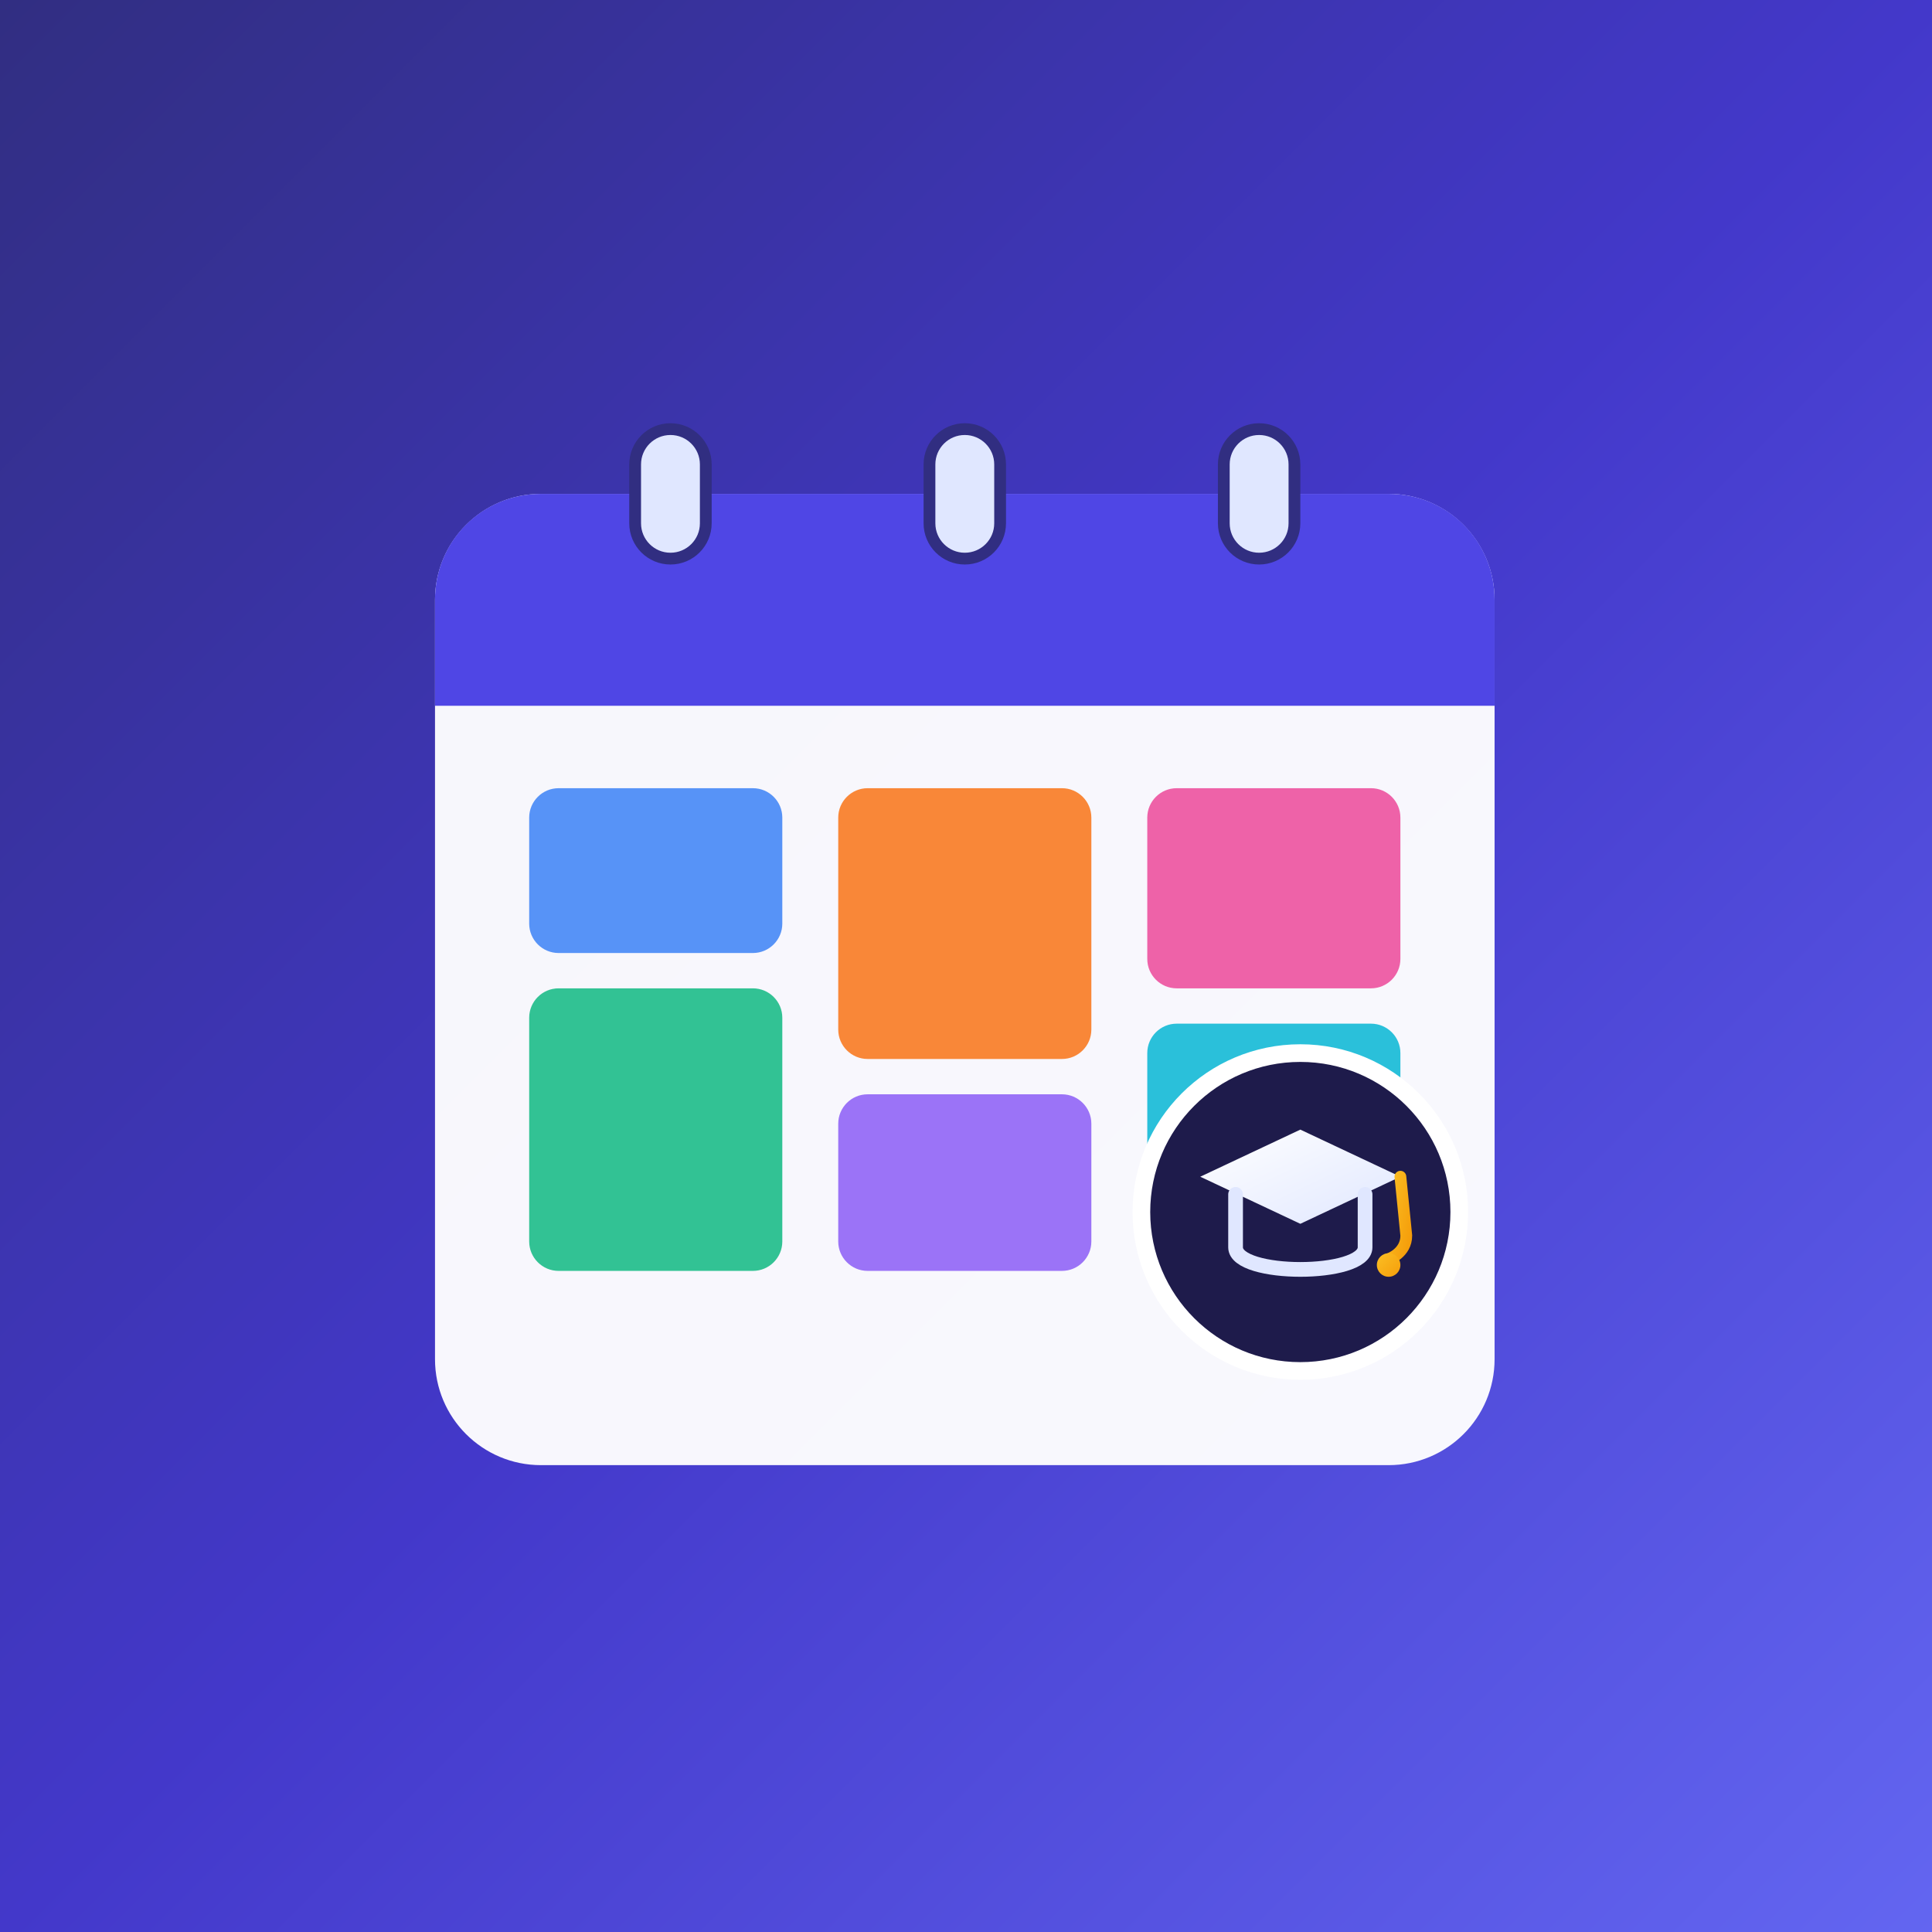
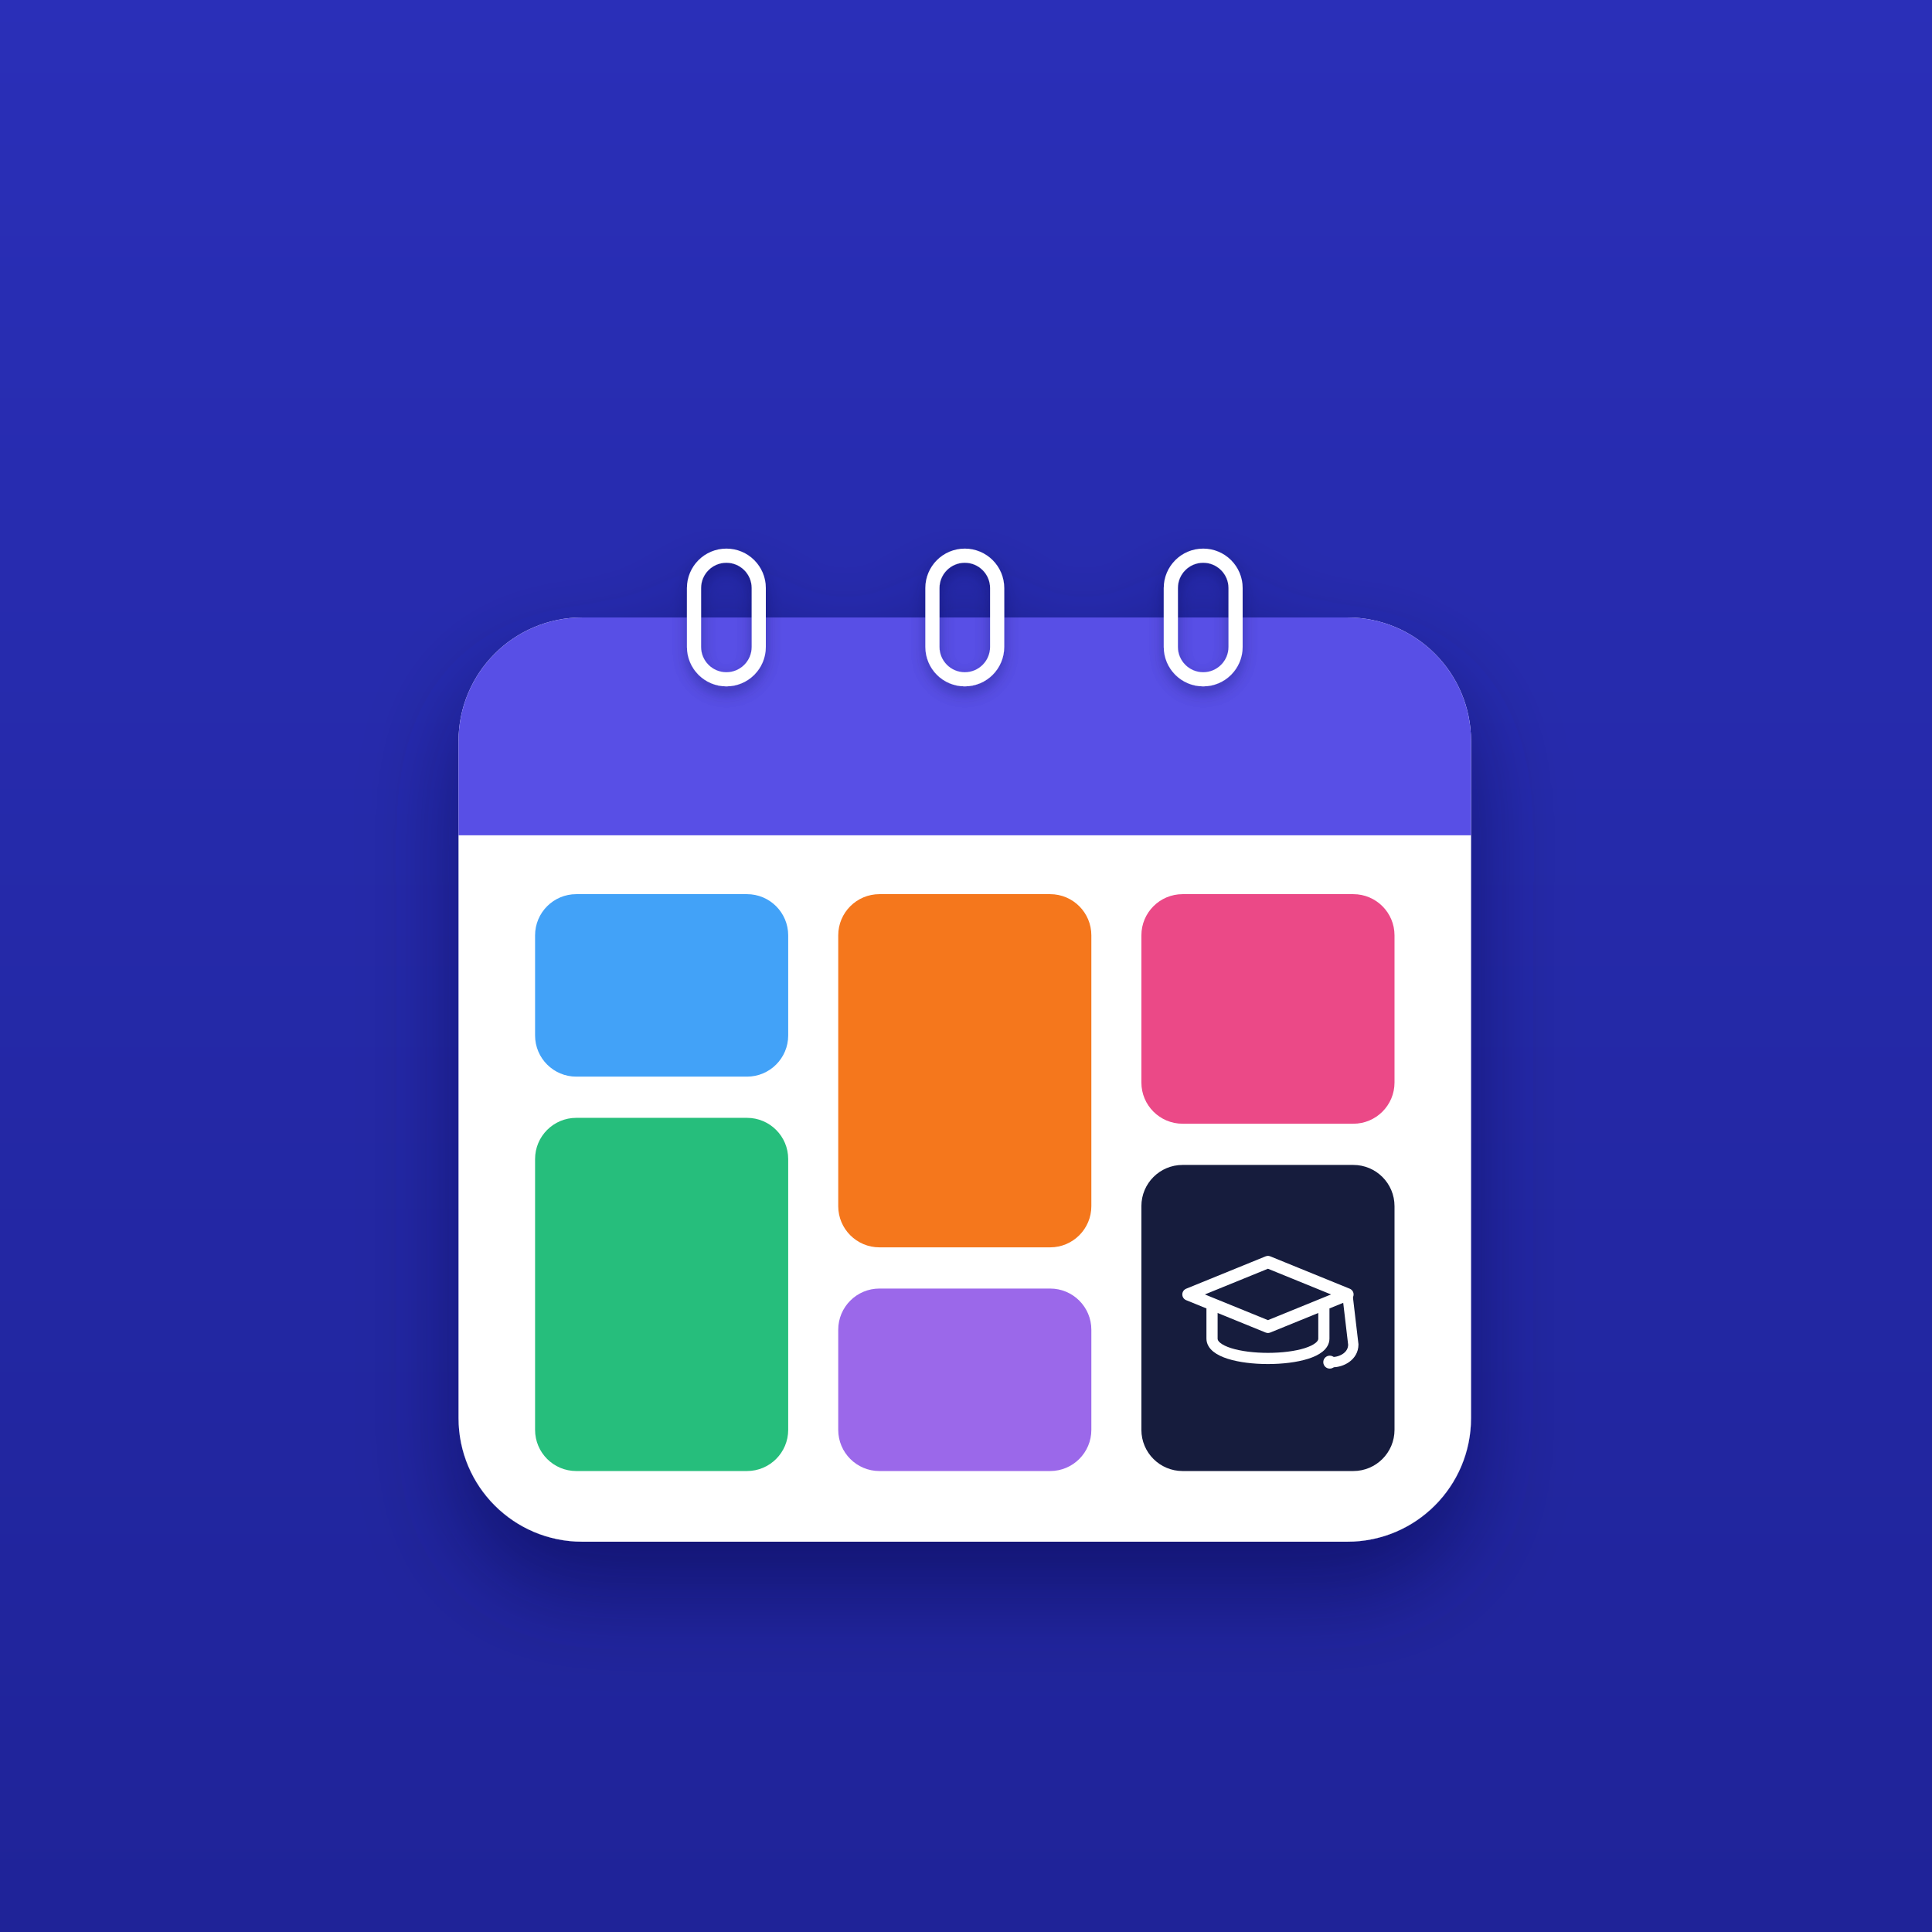
<svg xmlns="http://www.w3.org/2000/svg" viewBox="0 0 512 512" width="512" height="512">
  <defs>
-     <linearGradient id="mBgGrad" x1="0%" y1="0%" x2="100%" y2="100%">
-       <stop offset="0%" stop-color="#312e81" />
-       <stop offset="50%" stop-color="#4338ca" />
-       <stop offset="100%" stop-color="#6366f1" />
+     <linearGradient id="bgGrad" x1="0%" y1="0%" x2="0%" y2="100%">
+       <stop offset="0%" stop-color="#2a2fb8" />
+       <stop offset="100%" stop-color="#1f2398" />
    </linearGradient>
-     <linearGradient id="mCapGrad" x1="0%" y1="0%" x2="100%" y2="100%">
-       <stop offset="0%" stop-color="#ffffff" />
-       <stop offset="100%" stop-color="#e0e7ff" />
-     </linearGradient>
-     <linearGradient id="mGoldGrad" x1="0%" y1="0%" x2="100%" y2="100%">
-       <stop offset="0%" stop-color="#fbbf24" />
-       <stop offset="100%" stop-color="#f59e0b" />
-     </linearGradient>
+     <filter id="cardShadow" x="-20%" y="-15%" width="140%" height="145%">
+       <feDropShadow dx="0" dy="16" stdDeviation="16" flood-color="#0c103e" flood-opacity="0.48" />
+     </filter>
+     <filter id="loopShadow" x="-30%" y="-20%" width="160%" height="160%">
+       <feDropShadow dx="0" dy="2.5" stdDeviation="2.5" flood-color="#0c103e" flood-opacity="0.32" />
+     </filter>
+     <clipPath id="cardClip">
+       <rect x="84" y="138" width="344" height="314" rx="42" ry="42" />
+     </clipPath>
  </defs>
-   <rect width="512" height="512" fill="url(#mBgGrad)" />
+   <rect width="512" height="512" fill="url(#bgGrad)" />
  <g transform="translate(56, 56) scale(0.78)">
-     <rect x="76" y="96" width="360" height="330" rx="36" fill="#ffffff" fill-opacity="0.96" />
-     <path d="M 76 132 C 76 112 92 96 112 96 L 400 96 C 420 96 436 112 436 132 L 436 168 L 76 168 Z" fill="#4f46e5" />
-     <rect x="144" y="74" width="24" height="44" rx="12" fill="#e0e7ff" stroke="#312e81" stroke-width="4" />
-     <rect x="244" y="74" width="24" height="44" rx="12" fill="#e0e7ff" stroke="#312e81" stroke-width="4" />
-     <rect x="344" y="74" width="24" height="44" rx="12" fill="#e0e7ff" stroke="#312e81" stroke-width="4" />
-     <rect x="108" y="196" width="86" height="56" rx="10" fill="#3b82f6" fill-opacity="0.85" />
-     <rect x="108" y="264" width="86" height="96" rx="10" fill="#10b981" fill-opacity="0.85" />
-     <rect x="213" y="196" width="86" height="92" rx="10" fill="#f97316" fill-opacity="0.85" />
-     <rect x="213" y="300" width="86" height="60" rx="10" fill="#8b5cf6" fill-opacity="0.85" />
-     <rect x="318" y="196" width="86" height="68" rx="10" fill="#ec4899" fill-opacity="0.85" />
-     <rect x="318" y="276" width="86" height="84" rx="10" fill="#06b6d4" fill-opacity="0.85" />
-     <g transform="translate(320, 290)">
-       <circle cx="50" cy="50" r="54" fill="#1e1b4b" stroke="#ffffff" stroke-width="6" />
-       <polygon points="50,22 84,38 50,54 16,38" fill="url(#mCapGrad)" />
-       <path d="M 28 44 L 28 62 C 28 72 72 72 72 62 L 72 44" fill="none" stroke="#e0e7ff" stroke-width="5" stroke-linecap="round" />
-       <path d="M 84 38 L 86 58 C 86 64 80 66 80 66" fill="none" stroke="url(#mGoldGrad)" stroke-width="4" stroke-linecap="round" />
-       <circle cx="80" cy="68" r="4" fill="url(#mGoldGrad)" />
+     <g filter="url(#cardShadow)">
+       <g clip-path="url(#cardClip)">
+         <rect x="84" y="138" width="344" height="314" fill="#ffffff" />
+         <rect x="84" y="138" width="344" height="74" fill="#584fe6" />
+       </g>
+       <g filter="url(#loopShadow)">
+         <rect x="164" y="117" width="22" height="42" rx="11" ry="11" fill="none" stroke="#ffffff" stroke-width="4.8" stroke-linecap="round" />
+         <rect x="245" y="117" width="22" height="42" rx="11" ry="11" fill="none" stroke="#ffffff" stroke-width="4.8" stroke-linecap="round" />
+         <rect x="326" y="117" width="22" height="42" rx="11" ry="11" fill="none" stroke="#ffffff" stroke-width="4.8" stroke-linecap="round" />
+       </g>
+       <rect x="110" y="232" width="86" height="62" rx="14" ry="14" fill="#42a2f8" />
+       <rect x="110" y="308" width="86" height="120" rx="14" ry="14" fill="#27be7c" />
+       <rect x="213" y="232" width="86" height="120" rx="14" ry="14" fill="#f5771e" />
+       <rect x="213" y="366" width="86" height="62" rx="14" ry="14" fill="#9b67ea" />
+       <rect x="316" y="232" width="86" height="78" rx="14" ry="14" fill="#eb4987" />
+       <rect x="316" y="324" width="86" height="104" rx="14" ry="14" fill="#151b3d" />
+       <g stroke="#ffffff" stroke-linecap="round" stroke-linejoin="round" fill="none">
+         <polygon points="359,357 386,368 359,379 332,368" stroke-width="4.2" />
+         <path d="M 340,373 L 340,383 C 340,392 378,392 378,383 L 378,373" stroke-width="3.8" />
+         <path d="M 386,368 L 388,385 C 388,389 384,391 381,391" stroke-width="3.5" />
+         <circle cx="380" cy="391" r="2.2" fill="#ffffff" stroke="none" />
+       </g>
    </g>
  </g>
</svg>
